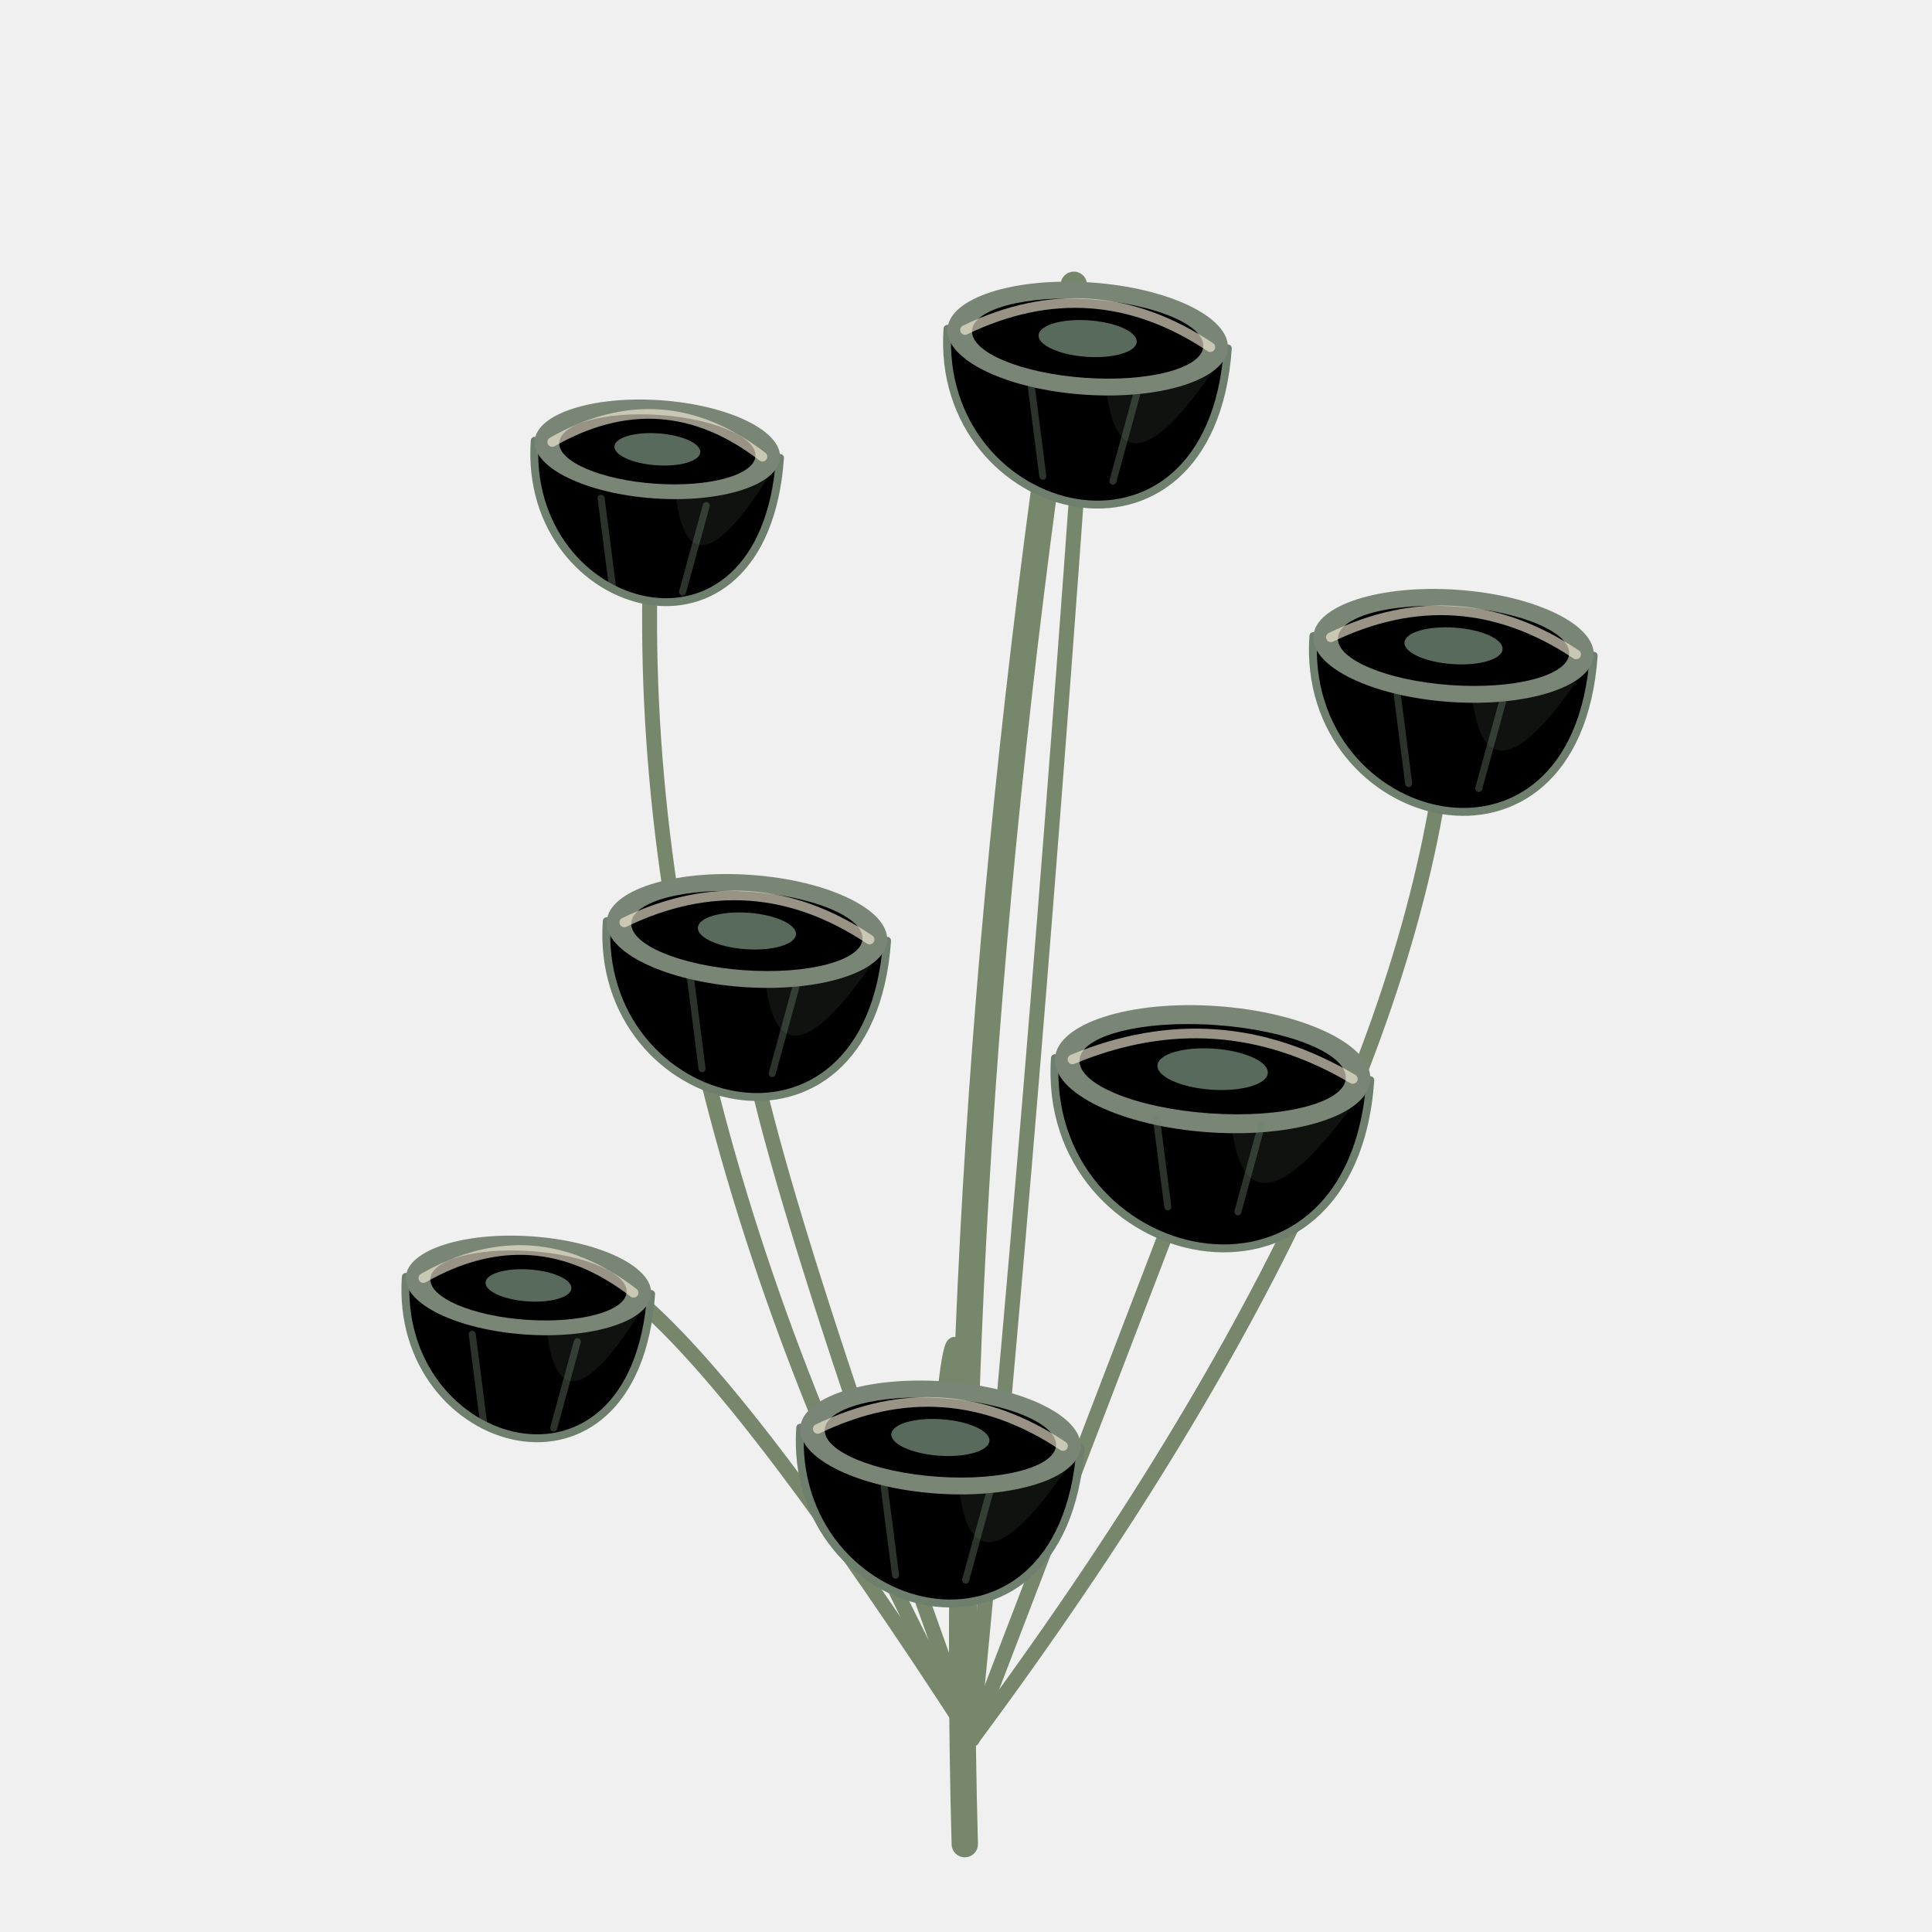
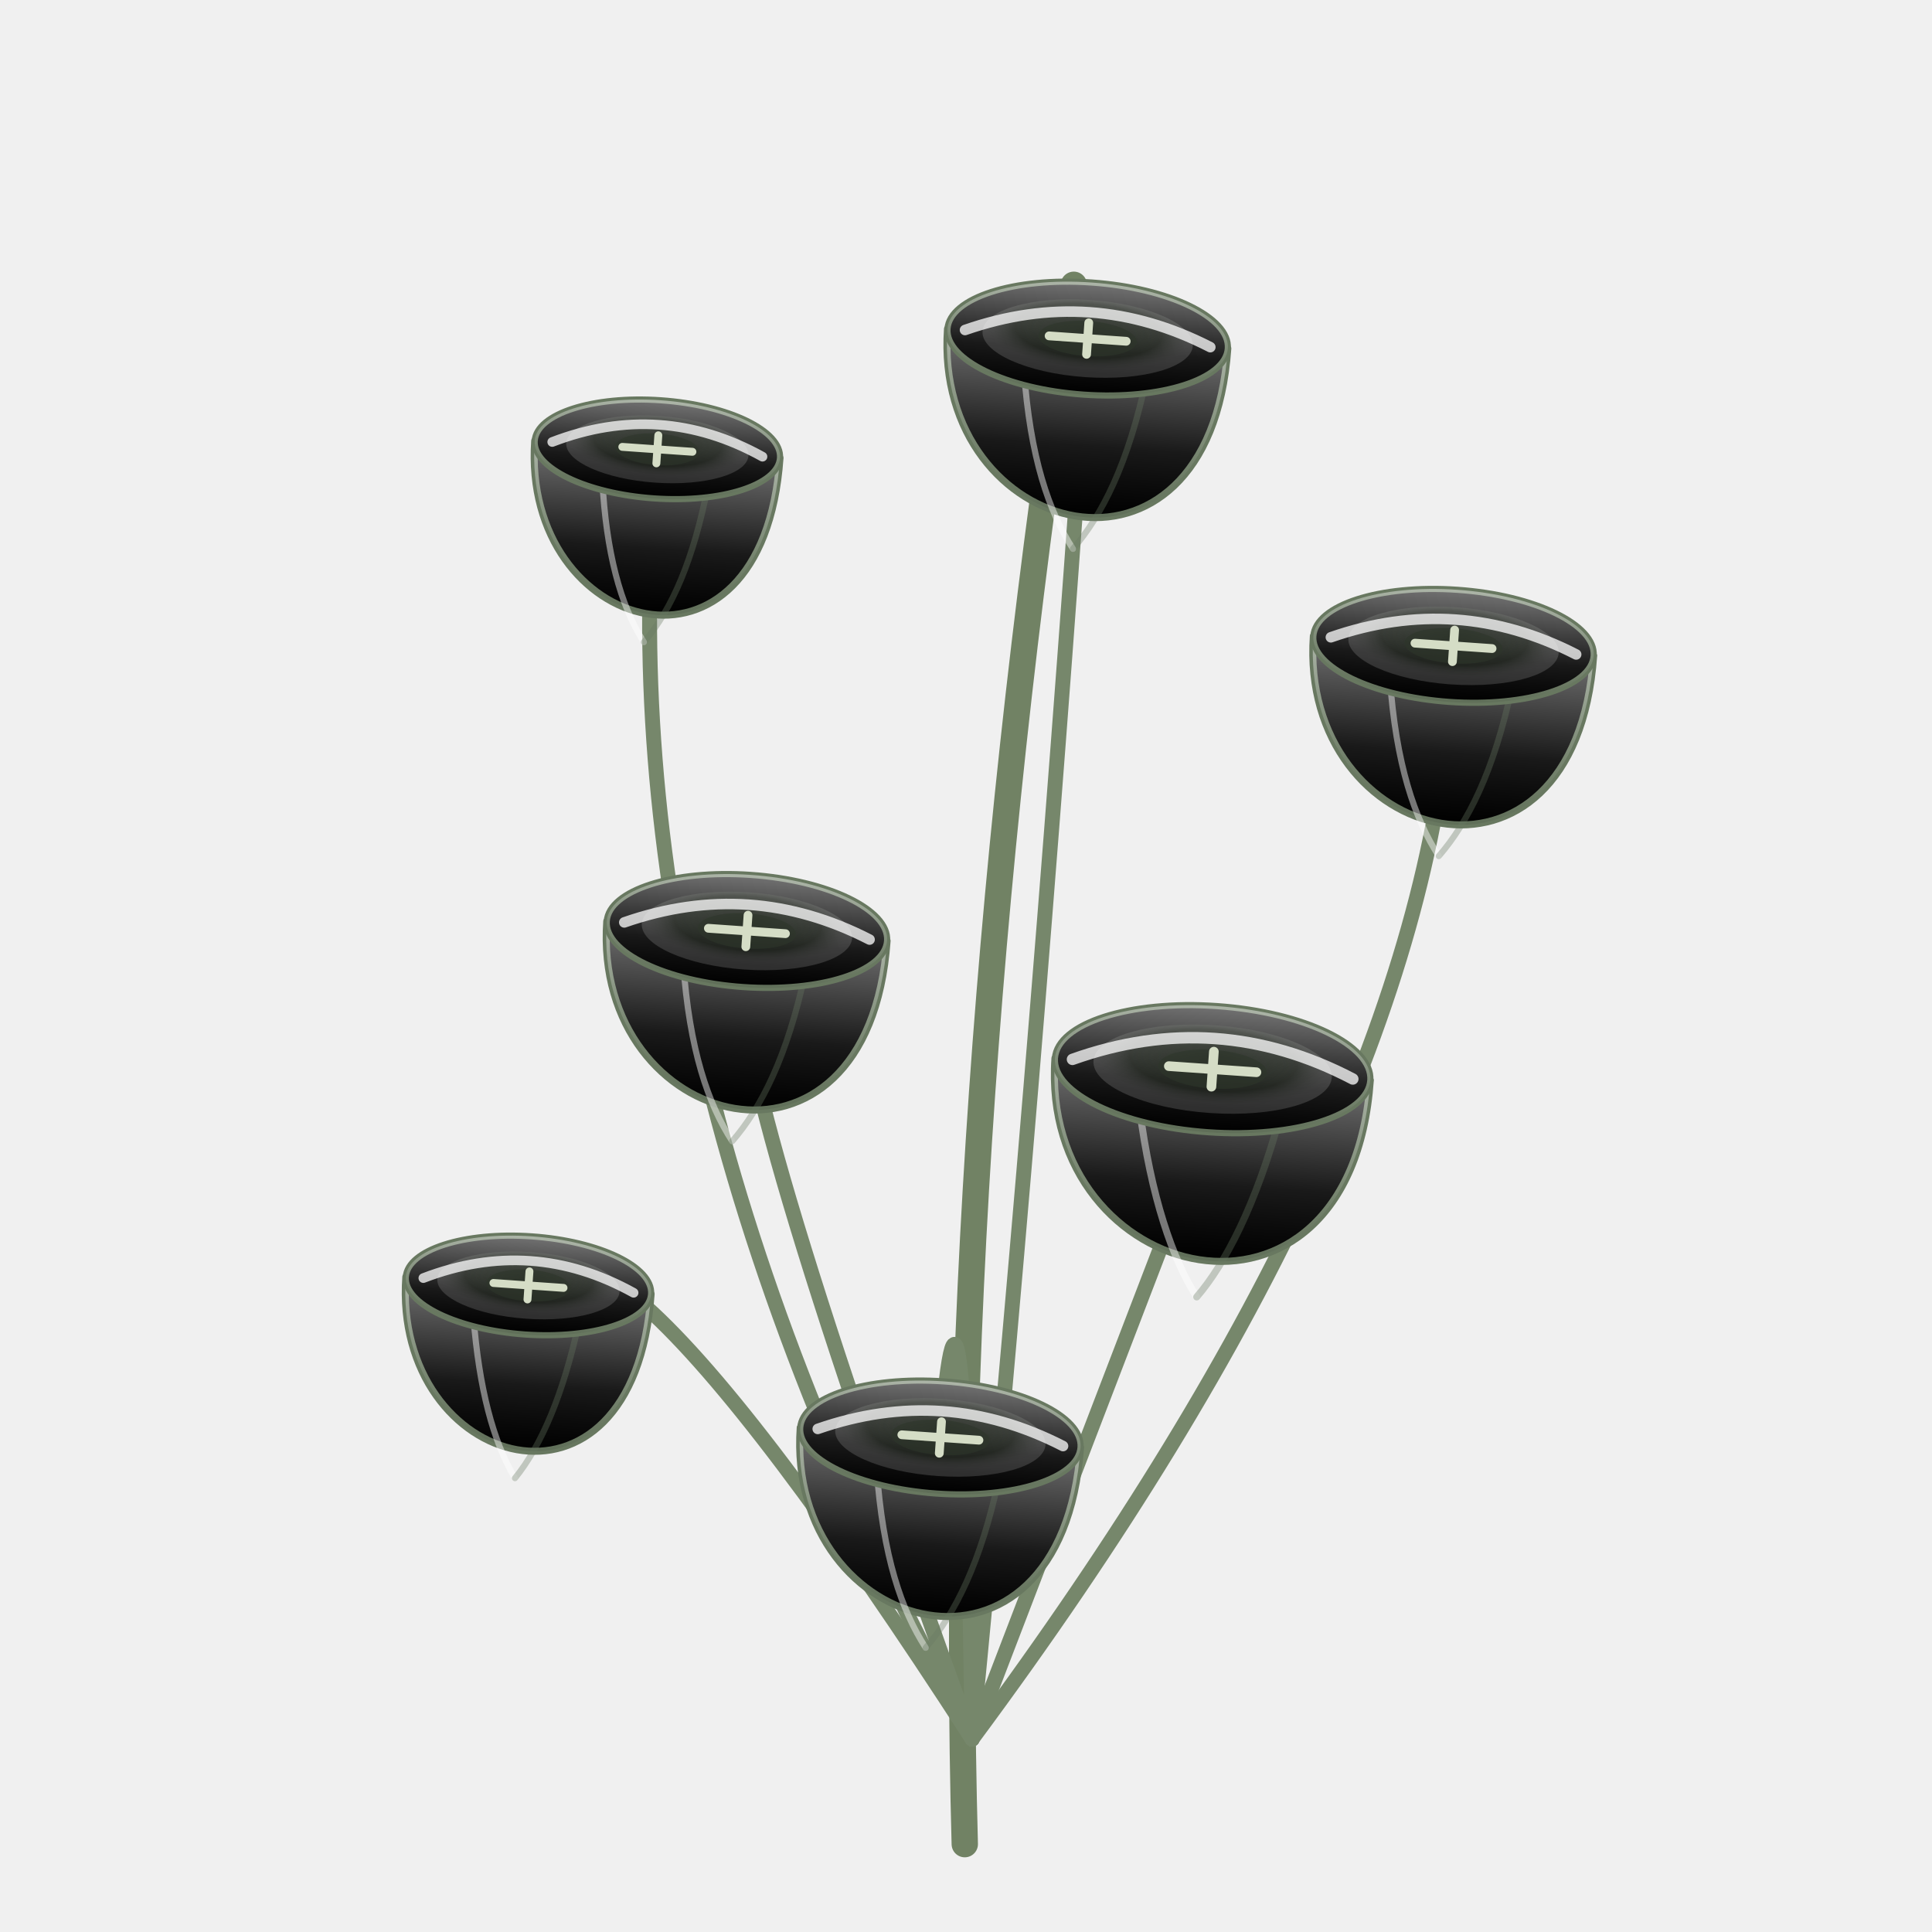
<svg xmlns="http://www.w3.org/2000/svg" width="110" height="110" viewBox="0 0 110 110" stroke-linecap="round" stroke-linejoin="round">
+   <defs>
+     <linearGradient id="pod-light" x1="0" y1="0" x2="0" y2="1">
+       <stop offset="0%" stop-color="#ffffff" stop-opacity="0.45" />
+       <stop offset="60%" stop-color="#ffffff" stop-opacity="0.1" />
+       <stop offset="100%" stop-color="#000000" stop-opacity="0.08" />
+     </linearGradient>
+     <radialGradient id="rim-well" cx="50%" cy="40%" r="50%">
+       <stop offset="0%" stop-color="#2a3326" stop-opacity="0.55" />
+       <stop offset="70%" stop-color="#465440" stop-opacity="0.25" />
+       <stop offset="100%" stop-color="#ffffff" stop-opacity="0.15" />
+     </radialGradient>
+   </defs>
  <g transform="rotate(4 55 104)">
-     <path d="M55 105Q51 64 55 16" fill="none" stroke="#76876b" stroke-width="1.5" opacity="1" />
-     <path d="M55 99Q32 63 32 30" fill="none" stroke="#76876b" stroke-width="0.85" opacity="1" />
-     <path d="M25 27C25 37 39 40 39 27Z" fill="__COLOR__" stroke="#6e806d" stroke-width="0.45" />
-     <path d="M33 28Q34 37 39 27Z" fill="#5d7161" opacity=".16" />
-     <ellipse cx="32" cy="27" rx="7" ry="2.8" fill="#798575" />
-     <ellipse cx="32" cy="27" rx="5.6" ry="1.96" fill="__COLOR__" />
-     <ellipse cx="32" cy="27" rx="2.45" ry="0.91" fill="#586a5c" />
-     <path d="M26 27Q32 23 38 27" fill="none" stroke="#fff5df" stroke-width="0.55" opacity="0.6" />
-     <path d="M29 30L30 35" fill="none" stroke="#6e806d" stroke-width="0.4" opacity="0.4" />
-     <path d="M35 30L34 35" fill="none" stroke="#6e806d" stroke-width="0.4" opacity="0.4" />
-     <path d="M55 99Q56 63 56 22" fill="none" stroke="#76876b" stroke-width="0.85" opacity="1" />
-     <path d="M48 19C48 30 64 33 64 19Z" fill="__COLOR__" stroke="#6e806d" stroke-width="0.45" />
-     <path d="M57 20Q58 30 64 19Z" fill="#5d7161" opacity=".16" />
-     <ellipse cx="56" cy="19" rx="8" ry="3.2" fill="#798575" />
-     <ellipse cx="56" cy="19" rx="6.6" ry="2.24" fill="__COLOR__" />
-     <ellipse cx="56" cy="19" rx="2.8" ry="1.04" fill="#586a5c" />
-     <path d="M49 19Q56 15 63 19" fill="none" stroke="#fff5df" stroke-width="0.55" opacity="0.6" />
-     <path d="M53 22L54 27" fill="none" stroke="#6e806d" stroke-width="0.4" opacity="0.4" />
-     <path d="M59 22L58 27" fill="none" stroke="#6e806d" stroke-width="0.4" opacity="0.4" />
-     <path d="M55 99Q78 63 78 38" fill="none" stroke="#76876b" stroke-width="0.85" opacity="1" />
-     <path d="M70 35C70 46 86 49 86 35Z" fill="__COLOR__" stroke="#6e806d" stroke-width="0.45" />
-     <path d="M79 36Q80 46 86 35Z" fill="#5d7161" opacity=".16" />
-     <ellipse cx="78" cy="35" rx="8" ry="3.2" fill="#798575" />
-     <ellipse cx="78" cy="35" rx="6.6" ry="2.24" fill="__COLOR__" />
-     <ellipse cx="78" cy="35" rx="2.8" ry="1.04" fill="#586a5c" />
-     <path d="M71 35Q78 31 85 35" fill="none" stroke="#fff5df" stroke-width="0.55" opacity="0.6" />
-     <path d="M75 38L76 43" fill="none" stroke="#6e806d" stroke-width="0.4" opacity="0.4" />
-     <path d="M81 38L80 43" fill="none" stroke="#6e806d" stroke-width="0.4" opacity="0.4" />
-     <path d="M55 99Q39 63 39 57" fill="none" stroke="#76876b" stroke-width="0.85" opacity="1" />
-     <path d="M31 54C31 65 47 68 47 54Z" fill="__COLOR__" stroke="#6e806d" stroke-width="0.45" />
-     <path d="M40 55Q41 65 47 54Z" fill="#5d7161" opacity=".16" />
-     <ellipse cx="39" cy="54" rx="8" ry="3.2" fill="#798575" />
-     <ellipse cx="39" cy="54" rx="6.6" ry="2.24" fill="__COLOR__" />
-     <ellipse cx="39" cy="54" rx="2.8" ry="1.04" fill="#586a5c" />
-     <path d="M32 54Q39 50 46 54" fill="none" stroke="#fff5df" stroke-width="0.55" opacity="0.6" />
-     <path d="M36 57L37 62" fill="none" stroke="#6e806d" stroke-width="0.4" opacity="0.4" />
-     <path d="M42 57L41 62" fill="none" stroke="#6e806d" stroke-width="0.4" opacity="0.4" />
-     <path d="M55 99Q66 63 66 63" fill="none" stroke="#76876b" stroke-width="0.85" opacity="1" />
-     <path d="M57 60C57 72 75 75 75 60Z" fill="__COLOR__" stroke="#6e806d" stroke-width="0.45" />
-     <path d="M67 61Q68 72 75 60Z" fill="#5d7161" opacity=".16" />
-     <ellipse cx="66" cy="60" rx="9" ry="3.6" fill="#798575" />
-     <ellipse cx="66" cy="60" rx="7.6" ry="2.52" fill="__COLOR__" />
-     <ellipse cx="66" cy="60" rx="3.15" ry="1.17" fill="#586a5c" />
-     <path d="M58 60Q66 56 74 60" fill="none" stroke="#fff5df" stroke-width="0.55" opacity="0.6" />
-     <path d="M63 63L64 68" fill="none" stroke="#6e806d" stroke-width="0.4" opacity="0.4" />
-     <path d="M69 63L68 68" fill="none" stroke="#6e806d" stroke-width="0.4" opacity="0.4" />
-     <path d="M55 99Q28 63 28 78" fill="none" stroke="#76876b" stroke-width="0.85" opacity="1" />
-     <path d="M21 75C21 85 35 88 35 75Z" fill="__COLOR__" stroke="#6e806d" stroke-width="0.45" />
-     <path d="M29 76Q30 85 35 75Z" fill="#5d7161" opacity=".16" />
-     <ellipse cx="28" cy="75" rx="7" ry="2.8" fill="#798575" />
-     <ellipse cx="28" cy="75" rx="5.6" ry="1.96" fill="__COLOR__" />
-     <ellipse cx="28" cy="75" rx="2.45" ry="0.91" fill="#586a5c" />
-     <path d="M22 75Q28 71 34 75" fill="none" stroke="#fff5df" stroke-width="0.55" opacity="0.6" />
-     <path d="M25 78L26 83" fill="none" stroke="#6e806d" stroke-width="0.4" opacity="0.4" />
-     <path d="M31 78L30 83" fill="none" stroke="#6e806d" stroke-width="0.4" opacity="0.4" />
-     <path d="M55 99Q52 63 52 85" fill="none" stroke="#76876b" stroke-width="0.85" opacity="1" />
-     <path d="M44 82C44 93 60 96 60 82Z" fill="__COLOR__" stroke="#6e806d" stroke-width="0.45" />
-     <path d="M53 83Q54 93 60 82Z" fill="#5d7161" opacity=".16" />
-     <ellipse cx="52" cy="82" rx="8" ry="3.2" fill="#798575" />
-     <ellipse cx="52" cy="82" rx="6.6" ry="2.24" fill="__COLOR__" />
-     <ellipse cx="52" cy="82" rx="2.8" ry="1.04" fill="#586a5c" />
-     <path d="M45 82Q52 78 59 82" fill="none" stroke="#fff5df" stroke-width="0.55" opacity="0.6" />
-     <path d="M49 85L50 90" fill="none" stroke="#6e806d" stroke-width="0.4" opacity="0.4" />
-     <path d="M55 85L54 90" fill="none" stroke="#6e806d" stroke-width="0.4" opacity="0.4" />
+     <path d="M55 105 Q51 64 55 16" fill="none" stroke="#718264" stroke-width="1.5" />
+     <path d="M55 99 Q32 63 32 30" fill="none" stroke="#76876b" stroke-width="0.85" />
+     <path d="M55 99 Q56 63 56 22" fill="none" stroke="#76876b" stroke-width="0.85" />
+     <path d="M55 99 Q78 63 78 38" fill="none" stroke="#76876b" stroke-width="0.85" />
+     <path d="M55 99 Q39 63 39 57" fill="none" stroke="#76876b" stroke-width="0.85" />
+     <path d="M55 99 Q66 63 66 63" fill="none" stroke="#76876b" stroke-width="0.85" />
+     <path d="M55 99 Q28 63 28 78" fill="none" stroke="#76876b" stroke-width="0.85" />
+     <path d="M55 99 Q52 63 52 85" fill="none" stroke="#76876b" stroke-width="0.85" />
+     <g>
+       <path d="M25 27 C25 38 39 41 39 27 Z" fill="__COLOR__" stroke="#687860" stroke-width="0.4" />
+       <path d="M25 27 C25 38 39 41 39 27 Z" fill="url(#pod-light)" />
+       <path d="M29 29 C29.5 33 30.5 36 32 38" fill="none" stroke="#ffffff" stroke-width="0.35" opacity="0.45" />
+       <path d="M35 29 C34.5 33 33.5 36 32 38" fill="none" stroke="#687860" stroke-width="0.35" opacity="0.35" />
+       <ellipse cx="32" cy="27" rx="7" ry="2.8" fill="__COLOR__" stroke="#687860" stroke-width="0.35" />
+       <ellipse cx="32" cy="27" rx="7" ry="2.8" fill="url(#pod-light)" />
+       <ellipse cx="32" cy="27" rx="5.2" ry="1.9" fill="url(#rim-well)" />
+       <ellipse cx="32" cy="27" rx="2.4" ry="0.9" fill="#2d362a" opacity="0.6" />
+       <path d="M30 27 L34 27 M32 26.2 L32 27.8" fill="none" stroke="#d5ddc6" stroke-width="0.45" />
+       <path d="M26 27 Q32 24.2 38 27" fill="none" stroke="#ffffff" stroke-width="0.55" opacity="0.75" />
+     </g>
+     <g>
+       <path d="M48 19 C48 31 64 34 64 19 Z" fill="__COLOR__" stroke="#687860" stroke-width="0.4" />
+       <path d="M48 19 C48 31 64 34 64 19 Z" fill="url(#pod-light)" />
+       <path d="M52.5 21 C53.2 26 54.5 29 56 31" fill="none" stroke="#ffffff" stroke-width="0.35" opacity="0.45" />
+       <path d="M59.5 21 C58.8 26 57.5 29 56 31" fill="none" stroke="#687860" stroke-width="0.35" opacity="0.35" />
+       <ellipse cx="56" cy="19" rx="8" ry="3.2" fill="__COLOR__" stroke="#687860" stroke-width="0.35" />
+       <ellipse cx="56" cy="19" rx="8" ry="3.2" fill="url(#pod-light)" />
+       <ellipse cx="56" cy="19" rx="6.0" ry="2.2" fill="url(#rim-well)" />
+       <ellipse cx="56" cy="19" rx="2.8" ry="1.0" fill="#2d362a" opacity="0.6" />
+       <path d="M53.8 19 L58.2 19 M56 18.1 L56 19.9" fill="none" stroke="#d5ddc6" stroke-width="0.5" />
+       <path d="M49 19 Q56 16.0 63 19" fill="none" stroke="#ffffff" stroke-width="0.6" opacity="0.75" />
+     </g>
+     <g>
+       <path d="M70 35 C70 47 86 50 86 35 Z" fill="__COLOR__" stroke="#687860" stroke-width="0.4" />
+       <path d="M70 35 C70 47 86 50 86 35 Z" fill="url(#pod-light)" />
+       <path d="M74.5 37 C75.2 42 76.5 45 78 47" fill="none" stroke="#ffffff" stroke-width="0.35" opacity="0.45" />
+       <path d="M81.5 37 C80.8 42 79.5 45 78 47" fill="none" stroke="#687860" stroke-width="0.35" opacity="0.35" />
+       <ellipse cx="78" cy="35" rx="8" ry="3.2" fill="__COLOR__" stroke="#687860" stroke-width="0.35" />
+       <ellipse cx="78" cy="35" rx="8" ry="3.2" fill="url(#pod-light)" />
+       <ellipse cx="78" cy="35" rx="6.0" ry="2.2" fill="url(#rim-well)" />
+       <ellipse cx="78" cy="35" rx="2.8" ry="1.0" fill="#2d362a" opacity="0.6" />
+       <path d="M75.8 35 L80.2 35 M78 34.1 L78 35.9" fill="none" stroke="#d5ddc6" stroke-width="0.5" />
+       <path d="M71 35 Q78 32.0 85 35" fill="none" stroke="#ffffff" stroke-width="0.6" opacity="0.75" />
+     </g>
+     <g>
+       <path d="M31 54 C31 66 47 69 47 54 Z" fill="__COLOR__" stroke="#687860" stroke-width="0.4" />
+       <path d="M31 54 C31 66 47 69 47 54 Z" fill="url(#pod-light)" />
+       <path d="M35.5 56 C36.2 61 37.5 64 39 66" fill="none" stroke="#ffffff" stroke-width="0.35" opacity="0.45" />
+       <path d="M42.5 56 C41.8 61 40.5 64 39 66" fill="none" stroke="#687860" stroke-width="0.35" opacity="0.35" />
+       <ellipse cx="39" cy="54" rx="8" ry="3.2" fill="__COLOR__" stroke="#687860" stroke-width="0.35" />
+       <ellipse cx="39" cy="54" rx="8" ry="3.2" fill="url(#pod-light)" />
+       <ellipse cx="39" cy="54" rx="6.0" ry="2.2" fill="url(#rim-well)" />
+       <ellipse cx="39" cy="54" rx="2.8" ry="1.0" fill="#2d362a" opacity="0.6" />
+       <path d="M36.8 54 L41.2 54 M39 53.1 L39 54.9" fill="none" stroke="#d5ddc6" stroke-width="0.5" />
+       <path d="M32 54 Q39 51.0 46 54" fill="none" stroke="#ffffff" stroke-width="0.6" opacity="0.75" />
+     </g>
+     <g>
+       <path d="M57 60 C57 73 75 76 75 60 Z" fill="__COLOR__" stroke="#687860" stroke-width="0.4" />
+       <path d="M57 60 C57 73 75 76 75 60 Z" fill="url(#pod-light)" />
+       <path d="M62 62.5 C63 67.5 64.5 71 66 73" fill="none" stroke="#ffffff" stroke-width="0.4" opacity="0.45" />
+       <path d="M70 62.5 C69 67.5 67.5 71 66 73" fill="none" stroke="#687860" stroke-width="0.4" opacity="0.35" />
+       <ellipse cx="66" cy="60" rx="9" ry="3.6" fill="__COLOR__" stroke="#687860" stroke-width="0.35" />
+       <ellipse cx="66" cy="60" rx="9" ry="3.6" fill="url(#pod-light)" />
+       <ellipse cx="66" cy="60" rx="6.8" ry="2.5" fill="url(#rim-well)" />
+       <ellipse cx="66" cy="60" rx="3.1" ry="1.1" fill="#2d362a" opacity="0.6" />
+       <path d="M63.5 60 L68.5 60 M66 59.0 L66 61.0" fill="none" stroke="#d5ddc6" stroke-width="0.55" />
+       <path d="M58 60 Q66 56.5 74 60" fill="none" stroke="#ffffff" stroke-width="0.65" opacity="0.75" />
+     </g>
+     <g>
+       <path d="M21 75 C21 86 35 89 35 75 Z" fill="__COLOR__" stroke="#687860" stroke-width="0.4" />
+       <path d="M21 75 C21 86 35 89 35 75 Z" fill="url(#pod-light)" />
+       <path d="M25 77 C25.6 81 26.6 84 28 86" fill="none" stroke="#ffffff" stroke-width="0.35" opacity="0.45" />
+       <path d="M31 77 C30.4 81 29.4 84 28 86" fill="none" stroke="#687860" stroke-width="0.35" opacity="0.35" />
+       <ellipse cx="28" cy="75" rx="7" ry="2.8" fill="__COLOR__" stroke="#687860" stroke-width="0.35" />
+       <ellipse cx="28" cy="75" rx="7" ry="2.8" fill="url(#pod-light)" />
+       <ellipse cx="28" cy="75" rx="5.2" ry="1.9" fill="url(#rim-well)" />
+       <ellipse cx="28" cy="75" rx="2.4" ry="0.9" fill="#2d362a" opacity="0.6" />
+       <path d="M26 75 L30 75 M28 74.2 L28 75.8" fill="none" stroke="#d5ddc6" stroke-width="0.45" />
+       <path d="M22 75 Q28 72.2 34 75" fill="none" stroke="#ffffff" stroke-width="0.55" opacity="0.75" />
+     </g>
+     <g>
+       <path d="M44 82 C44 94 60 97 60 82 Z" fill="__COLOR__" stroke="#687860" stroke-width="0.4" />
+       <path d="M44 82 C44 94 60 97 60 82 Z" fill="url(#pod-light)" />
+       <path d="M48.5 84 C49.2 89 50.5 92 52 94" fill="none" stroke="#ffffff" stroke-width="0.35" opacity="0.45" />
+       <path d="M55.5 84 C54.8 89 53.5 92 52 94" fill="none" stroke="#687860" stroke-width="0.35" opacity="0.35" />
+       <ellipse cx="52" cy="82" rx="8" ry="3.2" fill="__COLOR__" stroke="#687860" stroke-width="0.35" />
+       <ellipse cx="52" cy="82" rx="8" ry="3.2" fill="url(#pod-light)" />
+       <ellipse cx="52" cy="82" rx="6.0" ry="2.2" fill="url(#rim-well)" />
+       <ellipse cx="52" cy="82" rx="2.8" ry="1.0" fill="#2d362a" opacity="0.6" />
+       <path d="M49.8 82 L54.2 82 M52 81.1 L52 82.9" fill="none" stroke="#d5ddc6" stroke-width="0.5" />
+       <path d="M45 82 Q52 79.0 59 82" fill="none" stroke="#ffffff" stroke-width="0.6" opacity="0.75" />
+     </g>
  </g>
</svg>
